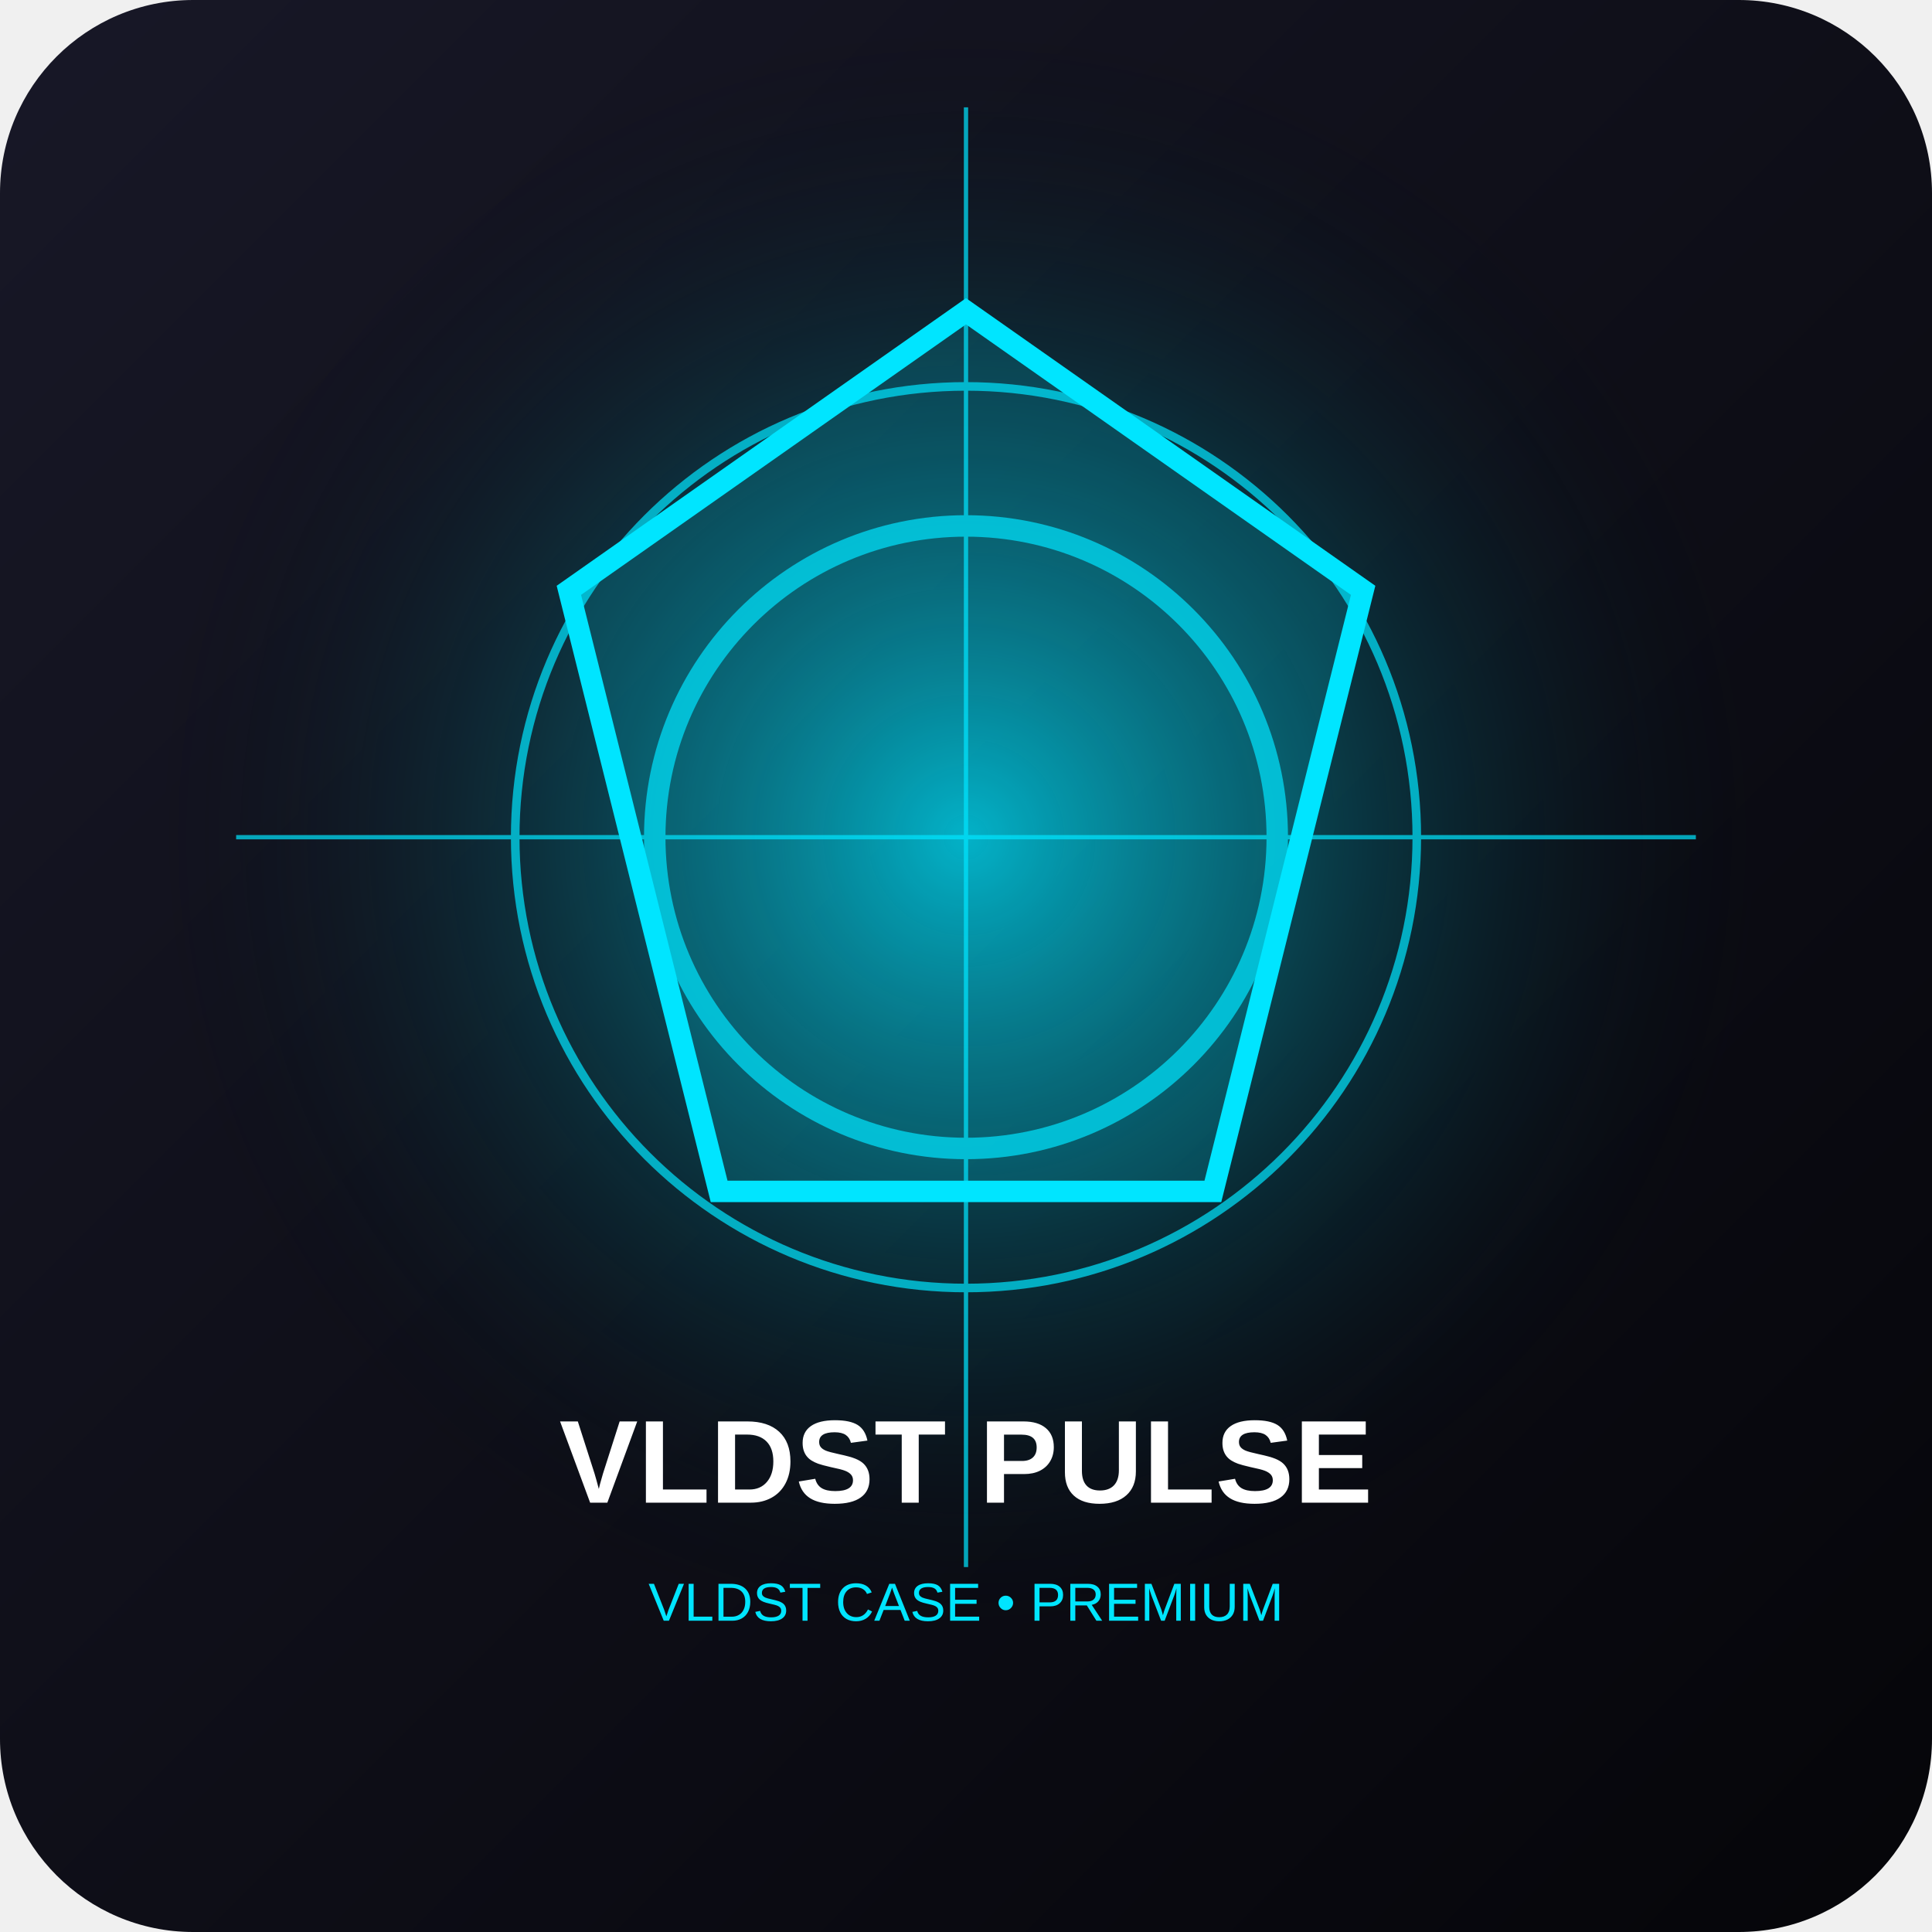
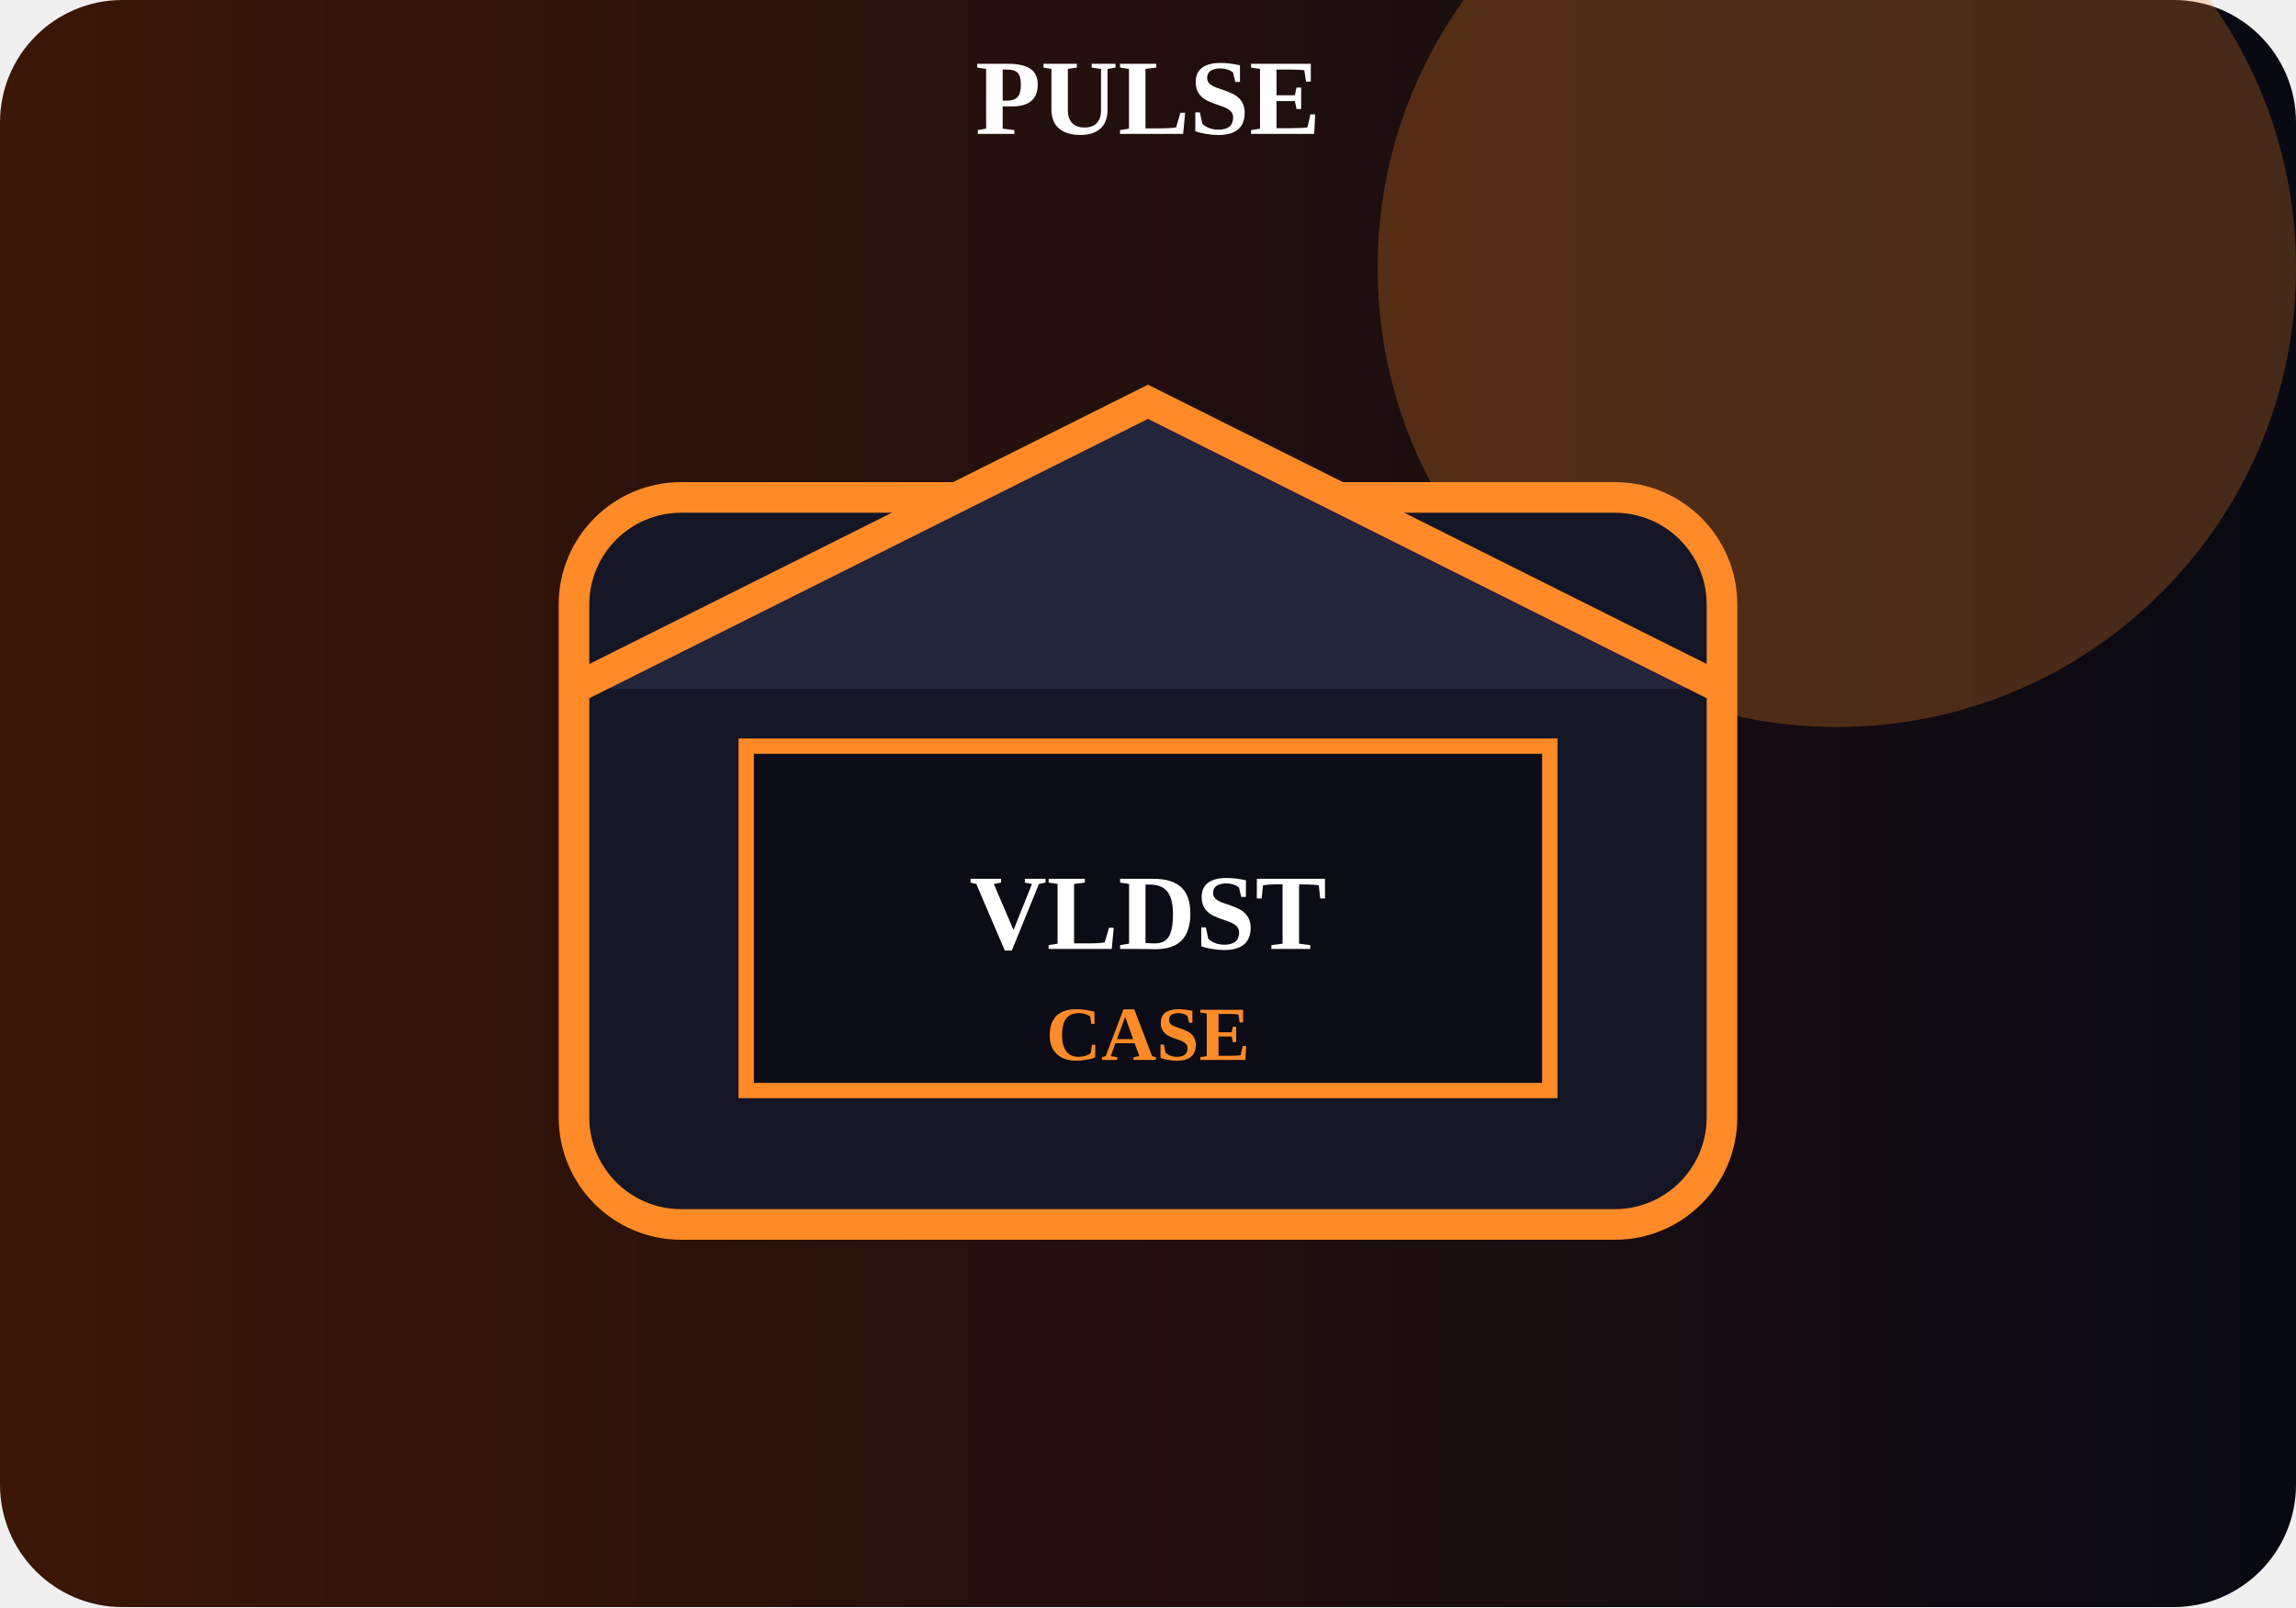
- <svg xmlns="http://www.w3.org/2000/svg" viewBox="0 0 900 900">
+ <svg xmlns="http://www.w3.org/2000/svg" viewBox="0 0 600 420">
  <defs>
-     <radialGradient id="g">
-       <stop stop-color="#00e5ff" stop-opacity=".72" />
-       <stop offset="1" stop-color="#05050b" stop-opacity="0" />
-     </radialGradient>
-     <linearGradient id="bg" x2="1" y2="1">
-       <stop stop-color="#181827" />
-       <stop offset="1" stop-color="#050509" />
+     <linearGradient id="g">
+       <stop stop-color="#3c1607" />
+       <stop offset="1" stop-color="#080914" />
    </linearGradient>
  </defs>
-   <rect width="900" height="900" rx="90" fill="url(#bg)" />
-   <circle cx="450" cy="390" r="380" fill="url(#g)" />
-   <g fill="none" stroke="#00e5ff" opacity=".7">
-     <circle cx="450" cy="390" r="210" stroke-width="4" />
-     <circle cx="450" cy="390" r="145" stroke-width="10" />
-     <path d="M110 390H790M450 50V730" stroke-width="2" />
+   <rect width="600" height="420" rx="32" fill="url(#g)" />
+   <circle cx="480" cy="70" r="120" fill="#ff8b28" opacity=".25" />
+   <g transform="translate(150 90)">
+     <rect y="40" width="300" height="190" rx="28" fill="#151625" stroke="#ff8b28" stroke-width="8" />
+     <path d="M0 90L150 15L300 90" fill="#23253a" stroke="#ff8b28" stroke-width="8" />
+     <rect x="45" y="105" width="210" height="90" fill="#0b0c15" stroke="#ff8b28" stroke-width="4" />
+     <text x="150" y="158" fill="white" text-anchor="middle" font-size="28" font-weight="900">VLDST</text>
+     <text x="150" y="187" fill="#ff8b28" text-anchor="middle" font-size="20" font-weight="800">CASE</text>
  </g>
-   <polygon points="450,145 635,275 565,555 335,555 265,275" fill="#00e5ff" fill-opacity=".15" stroke="#00e5ff" stroke-width="10" />
-   <text x="450" y="700" text-anchor="middle" font-family="Arial" font-weight="900" font-size="55" fill="white">VLDST PULSE</text>
-   <text x="450" y="755" text-anchor="middle" font-family="Arial" font-size="25" fill="#00e5ff">VLDST CASE • PREMIUM</text>
+   <text x="300" y="35" fill="white" text-anchor="middle" font-size="28" font-weight="900">PULSE</text>
</svg>
